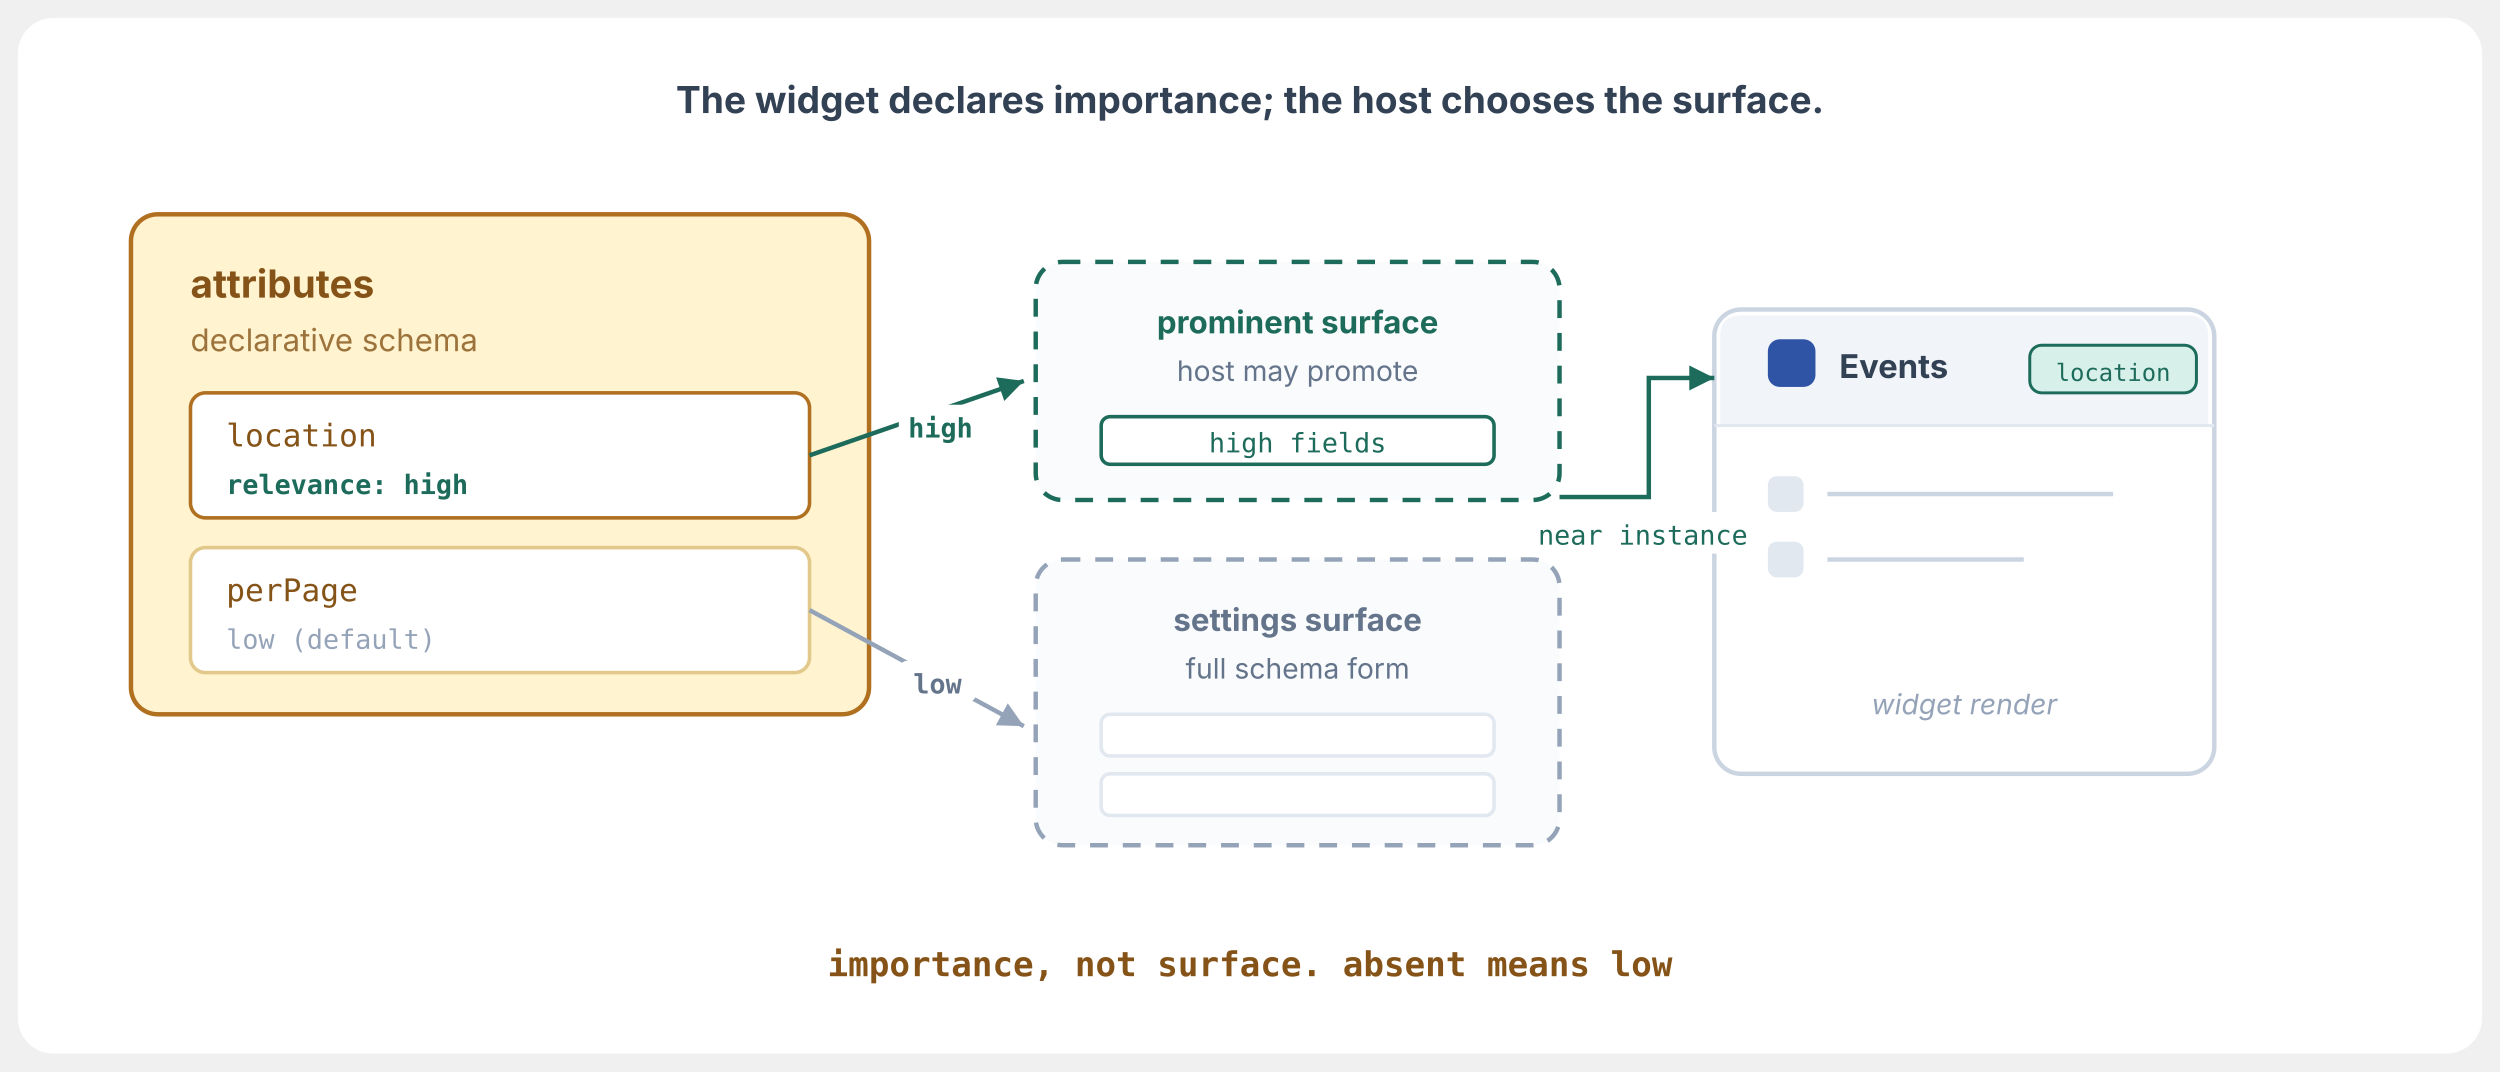
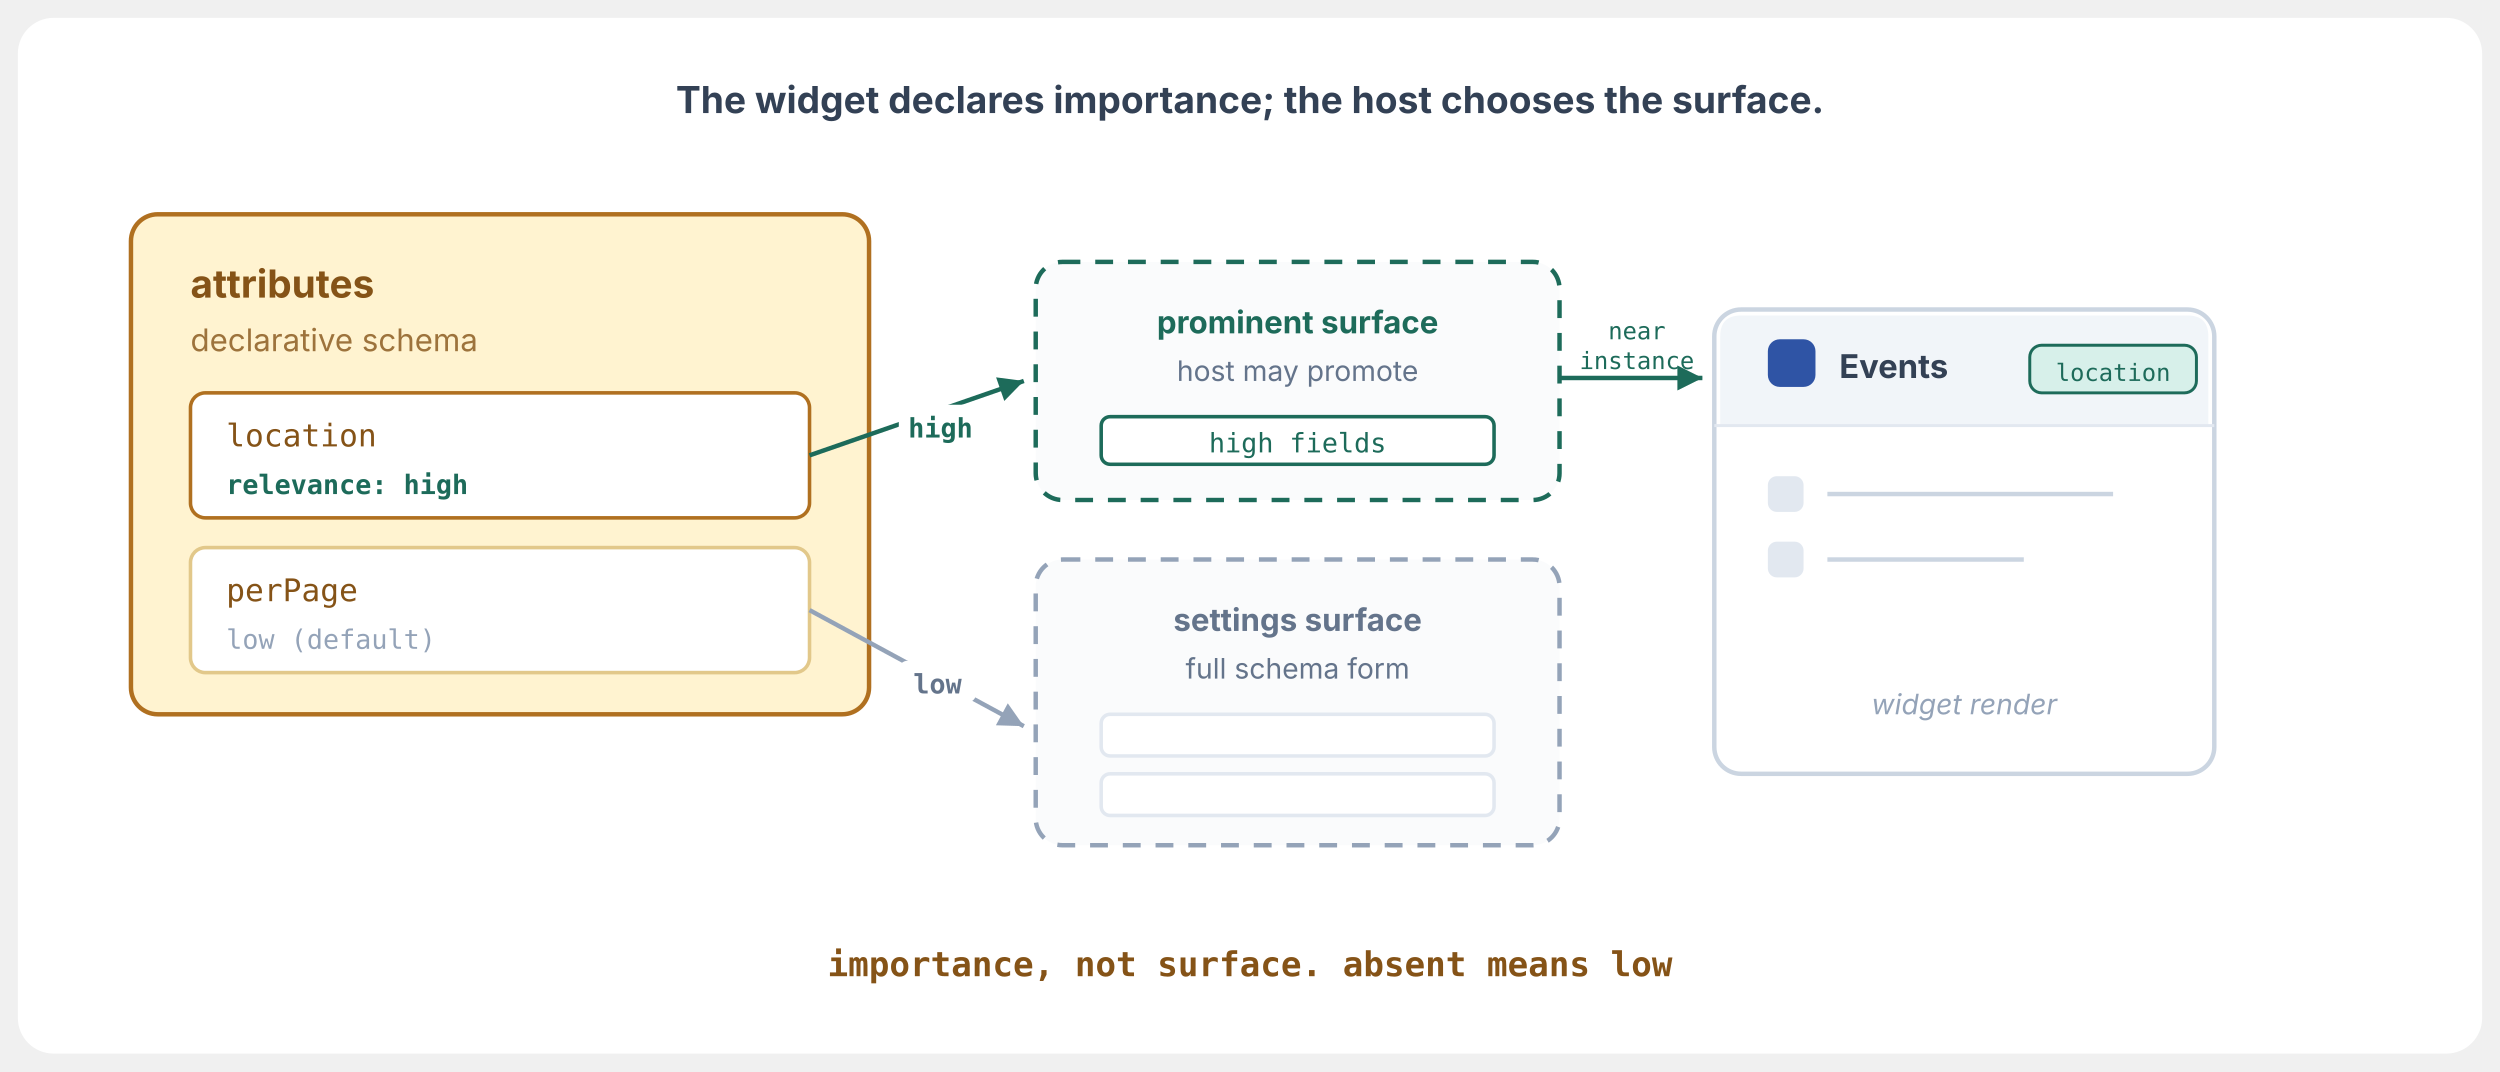
<svg xmlns="http://www.w3.org/2000/svg" viewBox="0 0 840 360" role="img" aria-label="Each attribute may carry a relevance hint. The widget declares importance; the host may promote high-relevance fields to a prominent surface and edit the rest through a settings surface built from the schema.">
  <defs>
    <marker id="arrow-relevance" viewBox="0 0 10 10" refX="8" refY="5" markerWidth="7" markerHeight="7" orient="auto-start-reverse">
      <path d="M 0 1 L 8 5 L 0 9 z" fill="#94a3b8" />
    </marker>
    <marker id="arrow-relevance-high" viewBox="0 0 10 10" refX="8" refY="5" markerWidth="7" markerHeight="7" orient="auto-start-reverse">
      <path d="M 0 1 L 8 5 L 0 9 z" fill="#1d6b5a" />
    </marker>
  </defs>
  <rect x="6" y="6" width="828" height="348" rx="12" fill="#ffffff" />
  <text x="420" y="38" text-anchor="middle" font-family="-apple-system, system-ui, sans-serif" font-size="12.5" font-weight="700" fill="#334155">The widget declares importance; the host chooses the surface.</text>
  <rect x="44" y="72" width="248" height="168" rx="9" fill="#fff3d0" stroke="#b07020" stroke-width="1.5" />
  <text x="64" y="100" font-family="-apple-system, system-ui, sans-serif" font-size="13" font-weight="700" fill="#855317">attributes</text>
  <text x="64" y="118" font-family="-apple-system, system-ui, sans-serif" font-size="10.5" fill="#855317" opacity="0.8">declarative schema</text>
  <rect x="64" y="132" width="208" height="42" rx="5" fill="#ffffff" stroke="#b07020" stroke-width="1.2" />
  <text x="76" y="150" font-family="ui-monospace, SFMono-Regular, monospace" font-size="10.5" fill="#855317">location</text>
  <text x="76" y="166" font-family="ui-monospace, SFMono-Regular, monospace" font-size="9" font-weight="700" fill="#1d6b5a">relevance: high</text>
  <rect x="64" y="184" width="208" height="42" rx="5" fill="#ffffff" stroke="#e2c88a" stroke-width="1.2" />
  <text x="76" y="202" font-family="ui-monospace, SFMono-Regular, monospace" font-size="10.5" fill="#855317">perPage</text>
  <text x="76" y="218" font-family="ui-monospace, SFMono-Regular, monospace" font-size="9" fill="#94a3b8">low (default)</text>
  <rect x="348" y="88" width="176" height="80" rx="9" fill="#fafbfc" stroke="#1d6b5a" stroke-width="1.5" stroke-dasharray="6 5" />
  <text x="436" y="112" text-anchor="middle" font-family="-apple-system, system-ui, sans-serif" font-size="10.5" font-weight="700" fill="#1d6b5a">prominent surface</text>
  <text x="436" y="128" text-anchor="middle" font-family="-apple-system, system-ui, sans-serif" font-size="9.5" fill="#64748b">host may promote</text>
  <rect x="370" y="140" width="132" height="16" rx="3" fill="#ffffff" stroke="#1d6b5a" stroke-width="1.2" />
  <text x="436" y="152" text-anchor="middle" font-family="ui-monospace, monospace" font-size="9" fill="#1d6b5a">high fields</text>
  <rect x="348" y="188" width="176" height="96" rx="9" fill="#fafbfc" stroke="#94a3b8" stroke-width="1.5" stroke-dasharray="6 5" />
  <text x="436" y="212" text-anchor="middle" font-family="-apple-system, system-ui, sans-serif" font-size="10.5" font-weight="700" fill="#64748b">settings surface</text>
  <text x="436" y="228" text-anchor="middle" font-family="-apple-system, system-ui, sans-serif" font-size="9.5" fill="#64748b">full schema form</text>
  <rect x="370" y="240" width="132" height="14" rx="3" fill="#ffffff" stroke="#e2e8f0" stroke-width="1.2" />
  <rect x="370" y="260" width="132" height="14" rx="3" fill="#ffffff" stroke="#e2e8f0" stroke-width="1.2" />
  <path d="M 272 153 L 344 128" fill="none" stroke="#1d6b5a" stroke-width="1.5" marker-end="url(#arrow-relevance-high)" />
  <rect x="302" y="136" width="28" height="14" rx="3" fill="#ffffff" />
  <text x="316" y="147" text-anchor="middle" font-family="ui-monospace, monospace" font-size="9" font-weight="700" fill="#1d6b5a">high</text>
  <path d="M 272 205 L 344 244" fill="none" stroke="#94a3b8" stroke-width="1.5" marker-end="url(#arrow-relevance)" />
  <rect x="302" y="222" width="26" height="14" rx="3" fill="#ffffff" />
  <text x="315" y="233" text-anchor="middle" font-family="ui-monospace, monospace" font-size="9" font-weight="700" fill="#64748b">low</text>
  <rect x="576" y="104" width="168" height="156" rx="9" fill="#ffffff" stroke="#cbd5e1" stroke-width="1.5" />
  <path d="M 585 106 H 735 Q 742 106 742 113 V 143 H 578 V 113 Q 578 106 585 106 Z" fill="#f1f5f9" />
  <line x1="576" y1="143" x2="744" y2="143" stroke="#e2e8f0" stroke-width="1" />
  <rect x="594" y="114" width="16" height="16" rx="4" fill="#2f54a5" />
  <text x="618" y="127" font-family="-apple-system, system-ui, sans-serif" font-size="11" font-weight="700" fill="#334155">Events</text>
  <rect x="682" y="116" width="56" height="16" rx="4" fill="#d7f0ea" stroke="#1d6b5a" stroke-width="1" />
  <text x="710" y="128" text-anchor="middle" font-family="ui-monospace, monospace" font-size="8" fill="#1d6b5a">location</text>
  <rect x="594" y="160" width="12" height="12" rx="3" fill="#e2e8f0" />
  <line x1="614" y1="166" x2="710" y2="166" stroke="#cbd5e1" stroke-width="1.5" />
  <rect x="594" y="182" width="12" height="12" rx="3" fill="#e2e8f0" />
  <line x1="614" y1="188" x2="680" y2="188" stroke="#cbd5e1" stroke-width="1.5" />
  <text x="660" y="240" text-anchor="middle" font-family="-apple-system, system-ui, sans-serif" font-size="9.5" font-style="italic" fill="#94a3b8">widget render</text>
-   <path d="M 524 167 H 554 V 127 H 576" fill="none" stroke="#1d6b5a" stroke-width="1.5" marker-end="url(#arrow-relevance-high)" />
-   <rect x="518" y="172" width="68" height="14" rx="3" fill="#ffffff" />
-   <text x="552" y="183" text-anchor="middle" font-family="ui-monospace, monospace" font-size="9" fill="#1d6b5a">near instance</text>
+   <rect x="530" y="104" width="40" height="24" rx="3" fill="#ffffff" />
+   <text x="550" y="114" text-anchor="middle" font-family="ui-monospace, monospace" font-size="8" fill="#1d6b5a">near</text>
+   <text x="550" y="124" text-anchor="middle" font-family="ui-monospace, monospace" font-size="8" fill="#1d6b5a">instance</text>
+   <line x1="524" y1="127" x2="572" y2="127" stroke="#1d6b5a" stroke-width="1.5" marker-end="url(#arrow-relevance-high)" />
  <text x="420" y="328" text-anchor="middle" font-family="ui-monospace, SFMono-Regular, monospace" font-size="11.5" font-weight="700" fill="#855317">importance, not surface. absent means low</text>
</svg>
